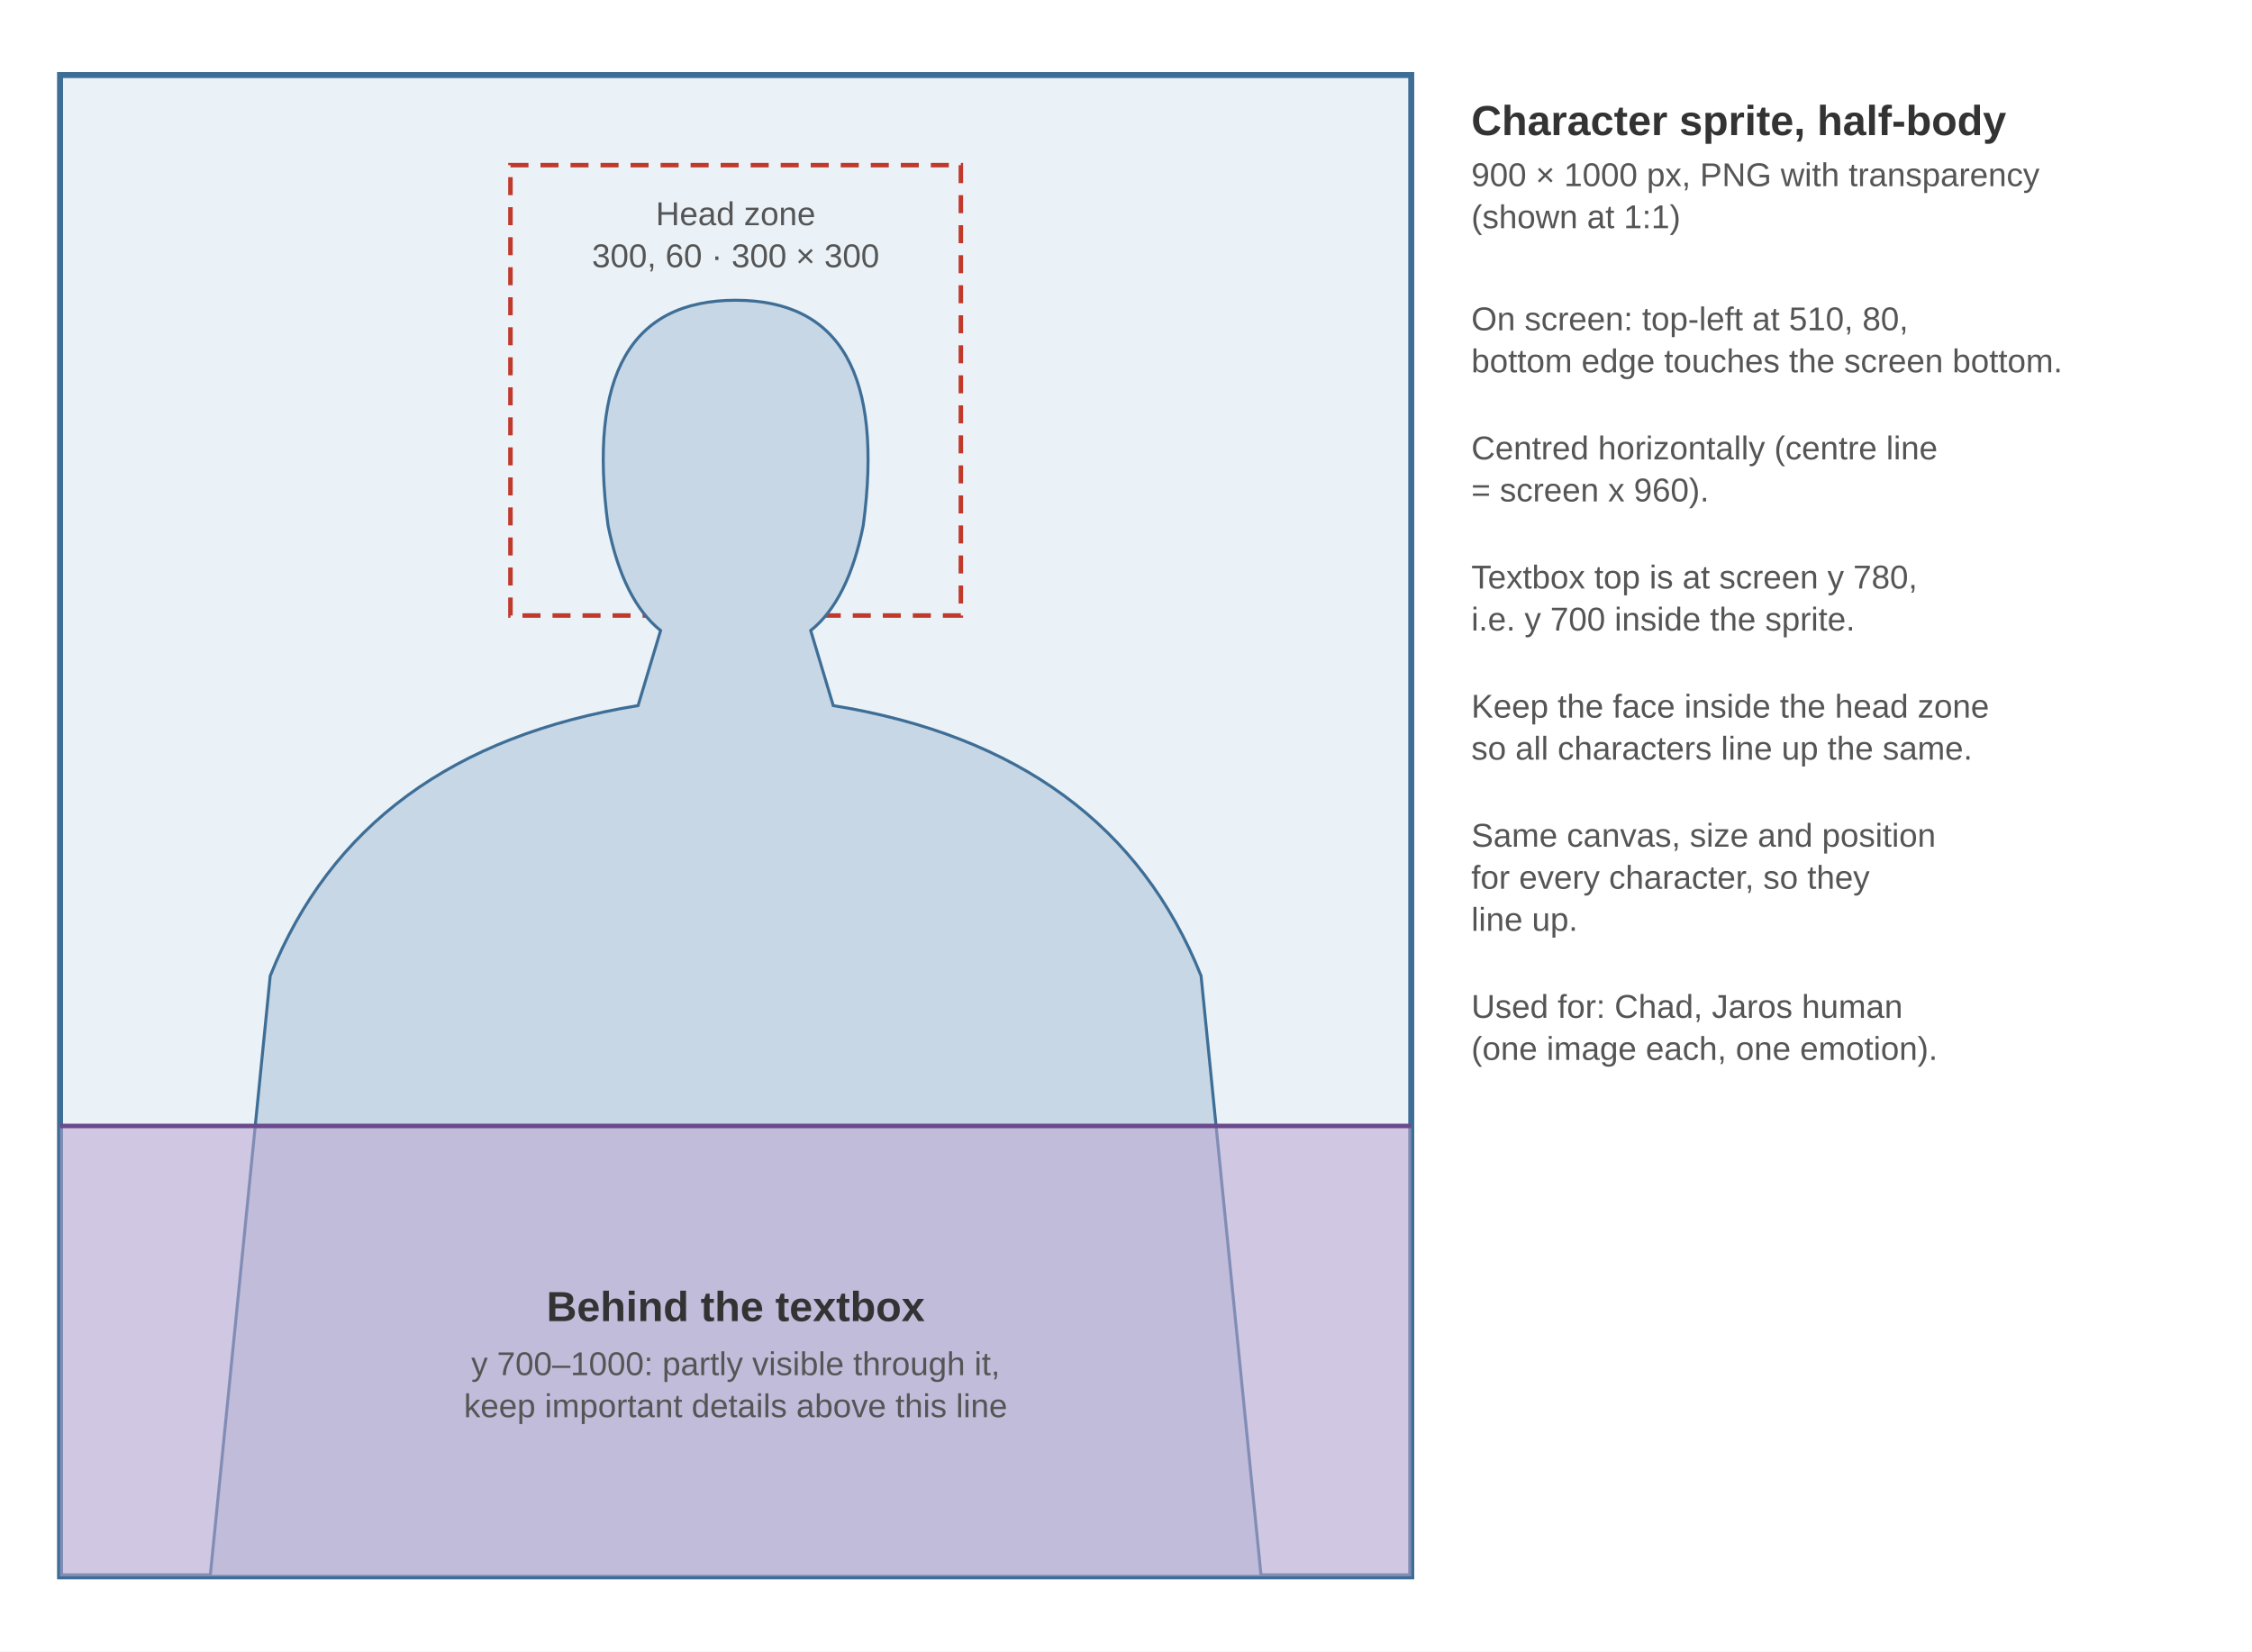
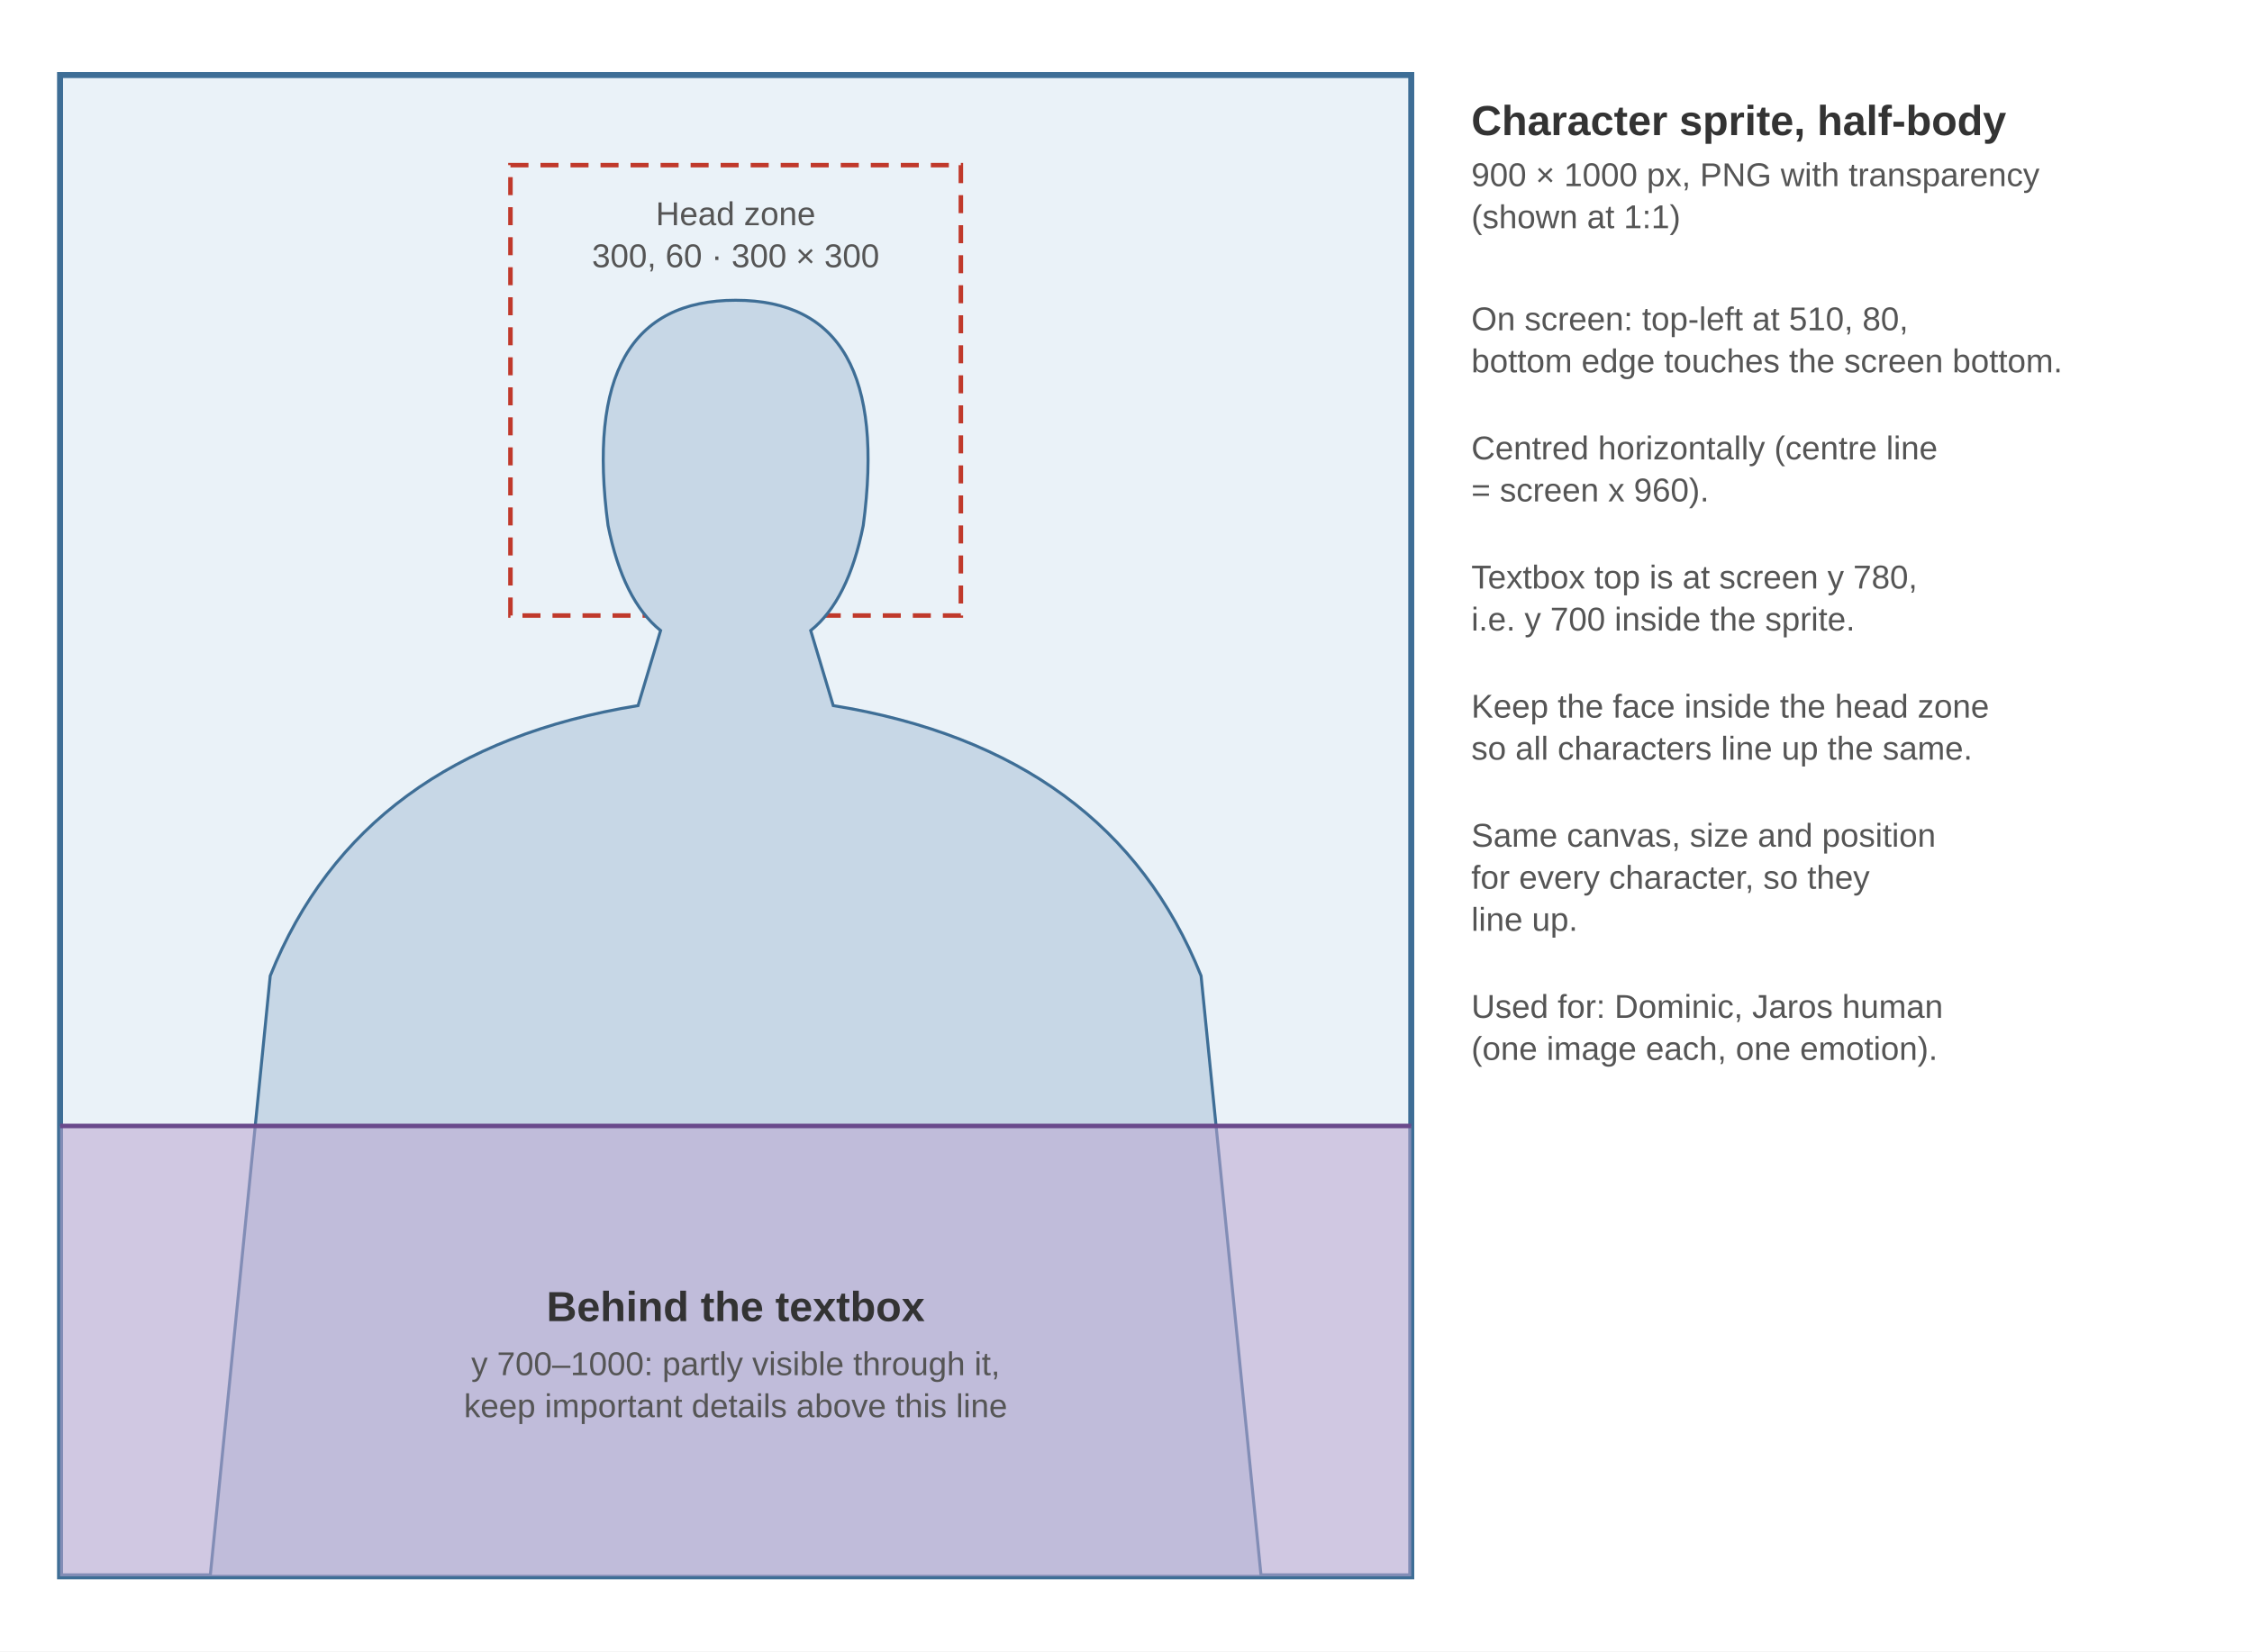
<svg xmlns="http://www.w3.org/2000/svg" width="1500" height="1100" viewBox="0 0 1500 1100" font-family="Arial, sans-serif">
  <style>
    .lbl { font-size: 28px; font-weight: bold; fill: #333; }
    .dim { font-size: 22px; fill: #555; }
  </style>
  <rect x="0" y="0" width="1500" height="1100" fill="#FFFFFF" />
  <g transform="translate(40,50)">
    <rect x="0" y="0" width="900" height="1000" fill="#EAF2F8" stroke="#3E6E96" stroke-width="4" />
    <line x1="450" y1="370" x2="450" y2="1000" stroke="#3E6E96" stroke-width="2" stroke-dasharray="10 8" />
    <rect x="300" y="60" width="300" height="300" fill="none" stroke="#C0392B" stroke-width="3" stroke-dasharray="12 8" />
    <text x="450" y="100" text-anchor="middle" class="dim" fill="#C0392B">Head zone</text>
    <text x="450" y="128" text-anchor="middle" class="dim" fill="#C0392B">300, 60 · 300 × 300</text>
    <path d="M365 300 Q345 150 450 150 Q555 150 535 300 Q525 350 500 370 L515 420 Q700 450 760 600 L800 1000 L100 1000 L140 600 Q200 450 385 420 L400 370 Q375 350 365 300 Z" fill="#C7D7E6" stroke="#3E6E96" stroke-width="2" />
    <rect x="0" y="700" width="900" height="300" fill="#B9A6CF" fill-opacity="0.55" />
    <line x1="0" y1="700" x2="900" y2="700" stroke="#6A4A8C" stroke-width="3" />
    <text x="450" y="830" text-anchor="middle" class="lbl">Behind the textbox</text>
    <text x="450" y="866" text-anchor="middle" class="dim">y 700–1000: partly visible through it,</text>
    <text x="450" y="894" text-anchor="middle" class="dim">keep important details above this line</text>
  </g>
  <g transform="translate(980,0)">
    <text x="0" y="90" class="lbl">Character sprite, half-body</text>
    <text x="0" y="124" class="dim">900 × 1000 px, PNG with transparency</text>
    <text x="0" y="152" class="dim">(shown at 1:1)</text>
    <text x="0" y="220" class="dim">On screen: top-left at 510, 80,</text>
    <text x="0" y="248" class="dim">bottom edge touches the screen bottom.</text>
    <text x="0" y="306" class="dim">Centred horizontally (centre line</text>
    <text x="0" y="334" class="dim">= screen x 960).</text>
    <text x="0" y="392" class="dim">Textbox top is at screen y 780,</text>
    <text x="0" y="420" class="dim">i.e. y 700 inside the sprite.</text>
    <text x="0" y="478" class="dim">Keep the face inside the head zone</text>
    <text x="0" y="506" class="dim">so all characters line up the same.</text>
    <text x="0" y="564" class="dim">Same canvas, size and position</text>
    <text x="0" y="592" class="dim">for every character, so they</text>
    <text x="0" y="620" class="dim">line up.</text>
-     <text x="0" y="678" class="dim">Used for: Chad, Jaros human</text>
+     <text x="0" y="678" class="dim">Used for: Dominic, Jaros human</text>
    <text x="0" y="706" class="dim">(one image each, one emotion).</text>
  </g>
</svg>
